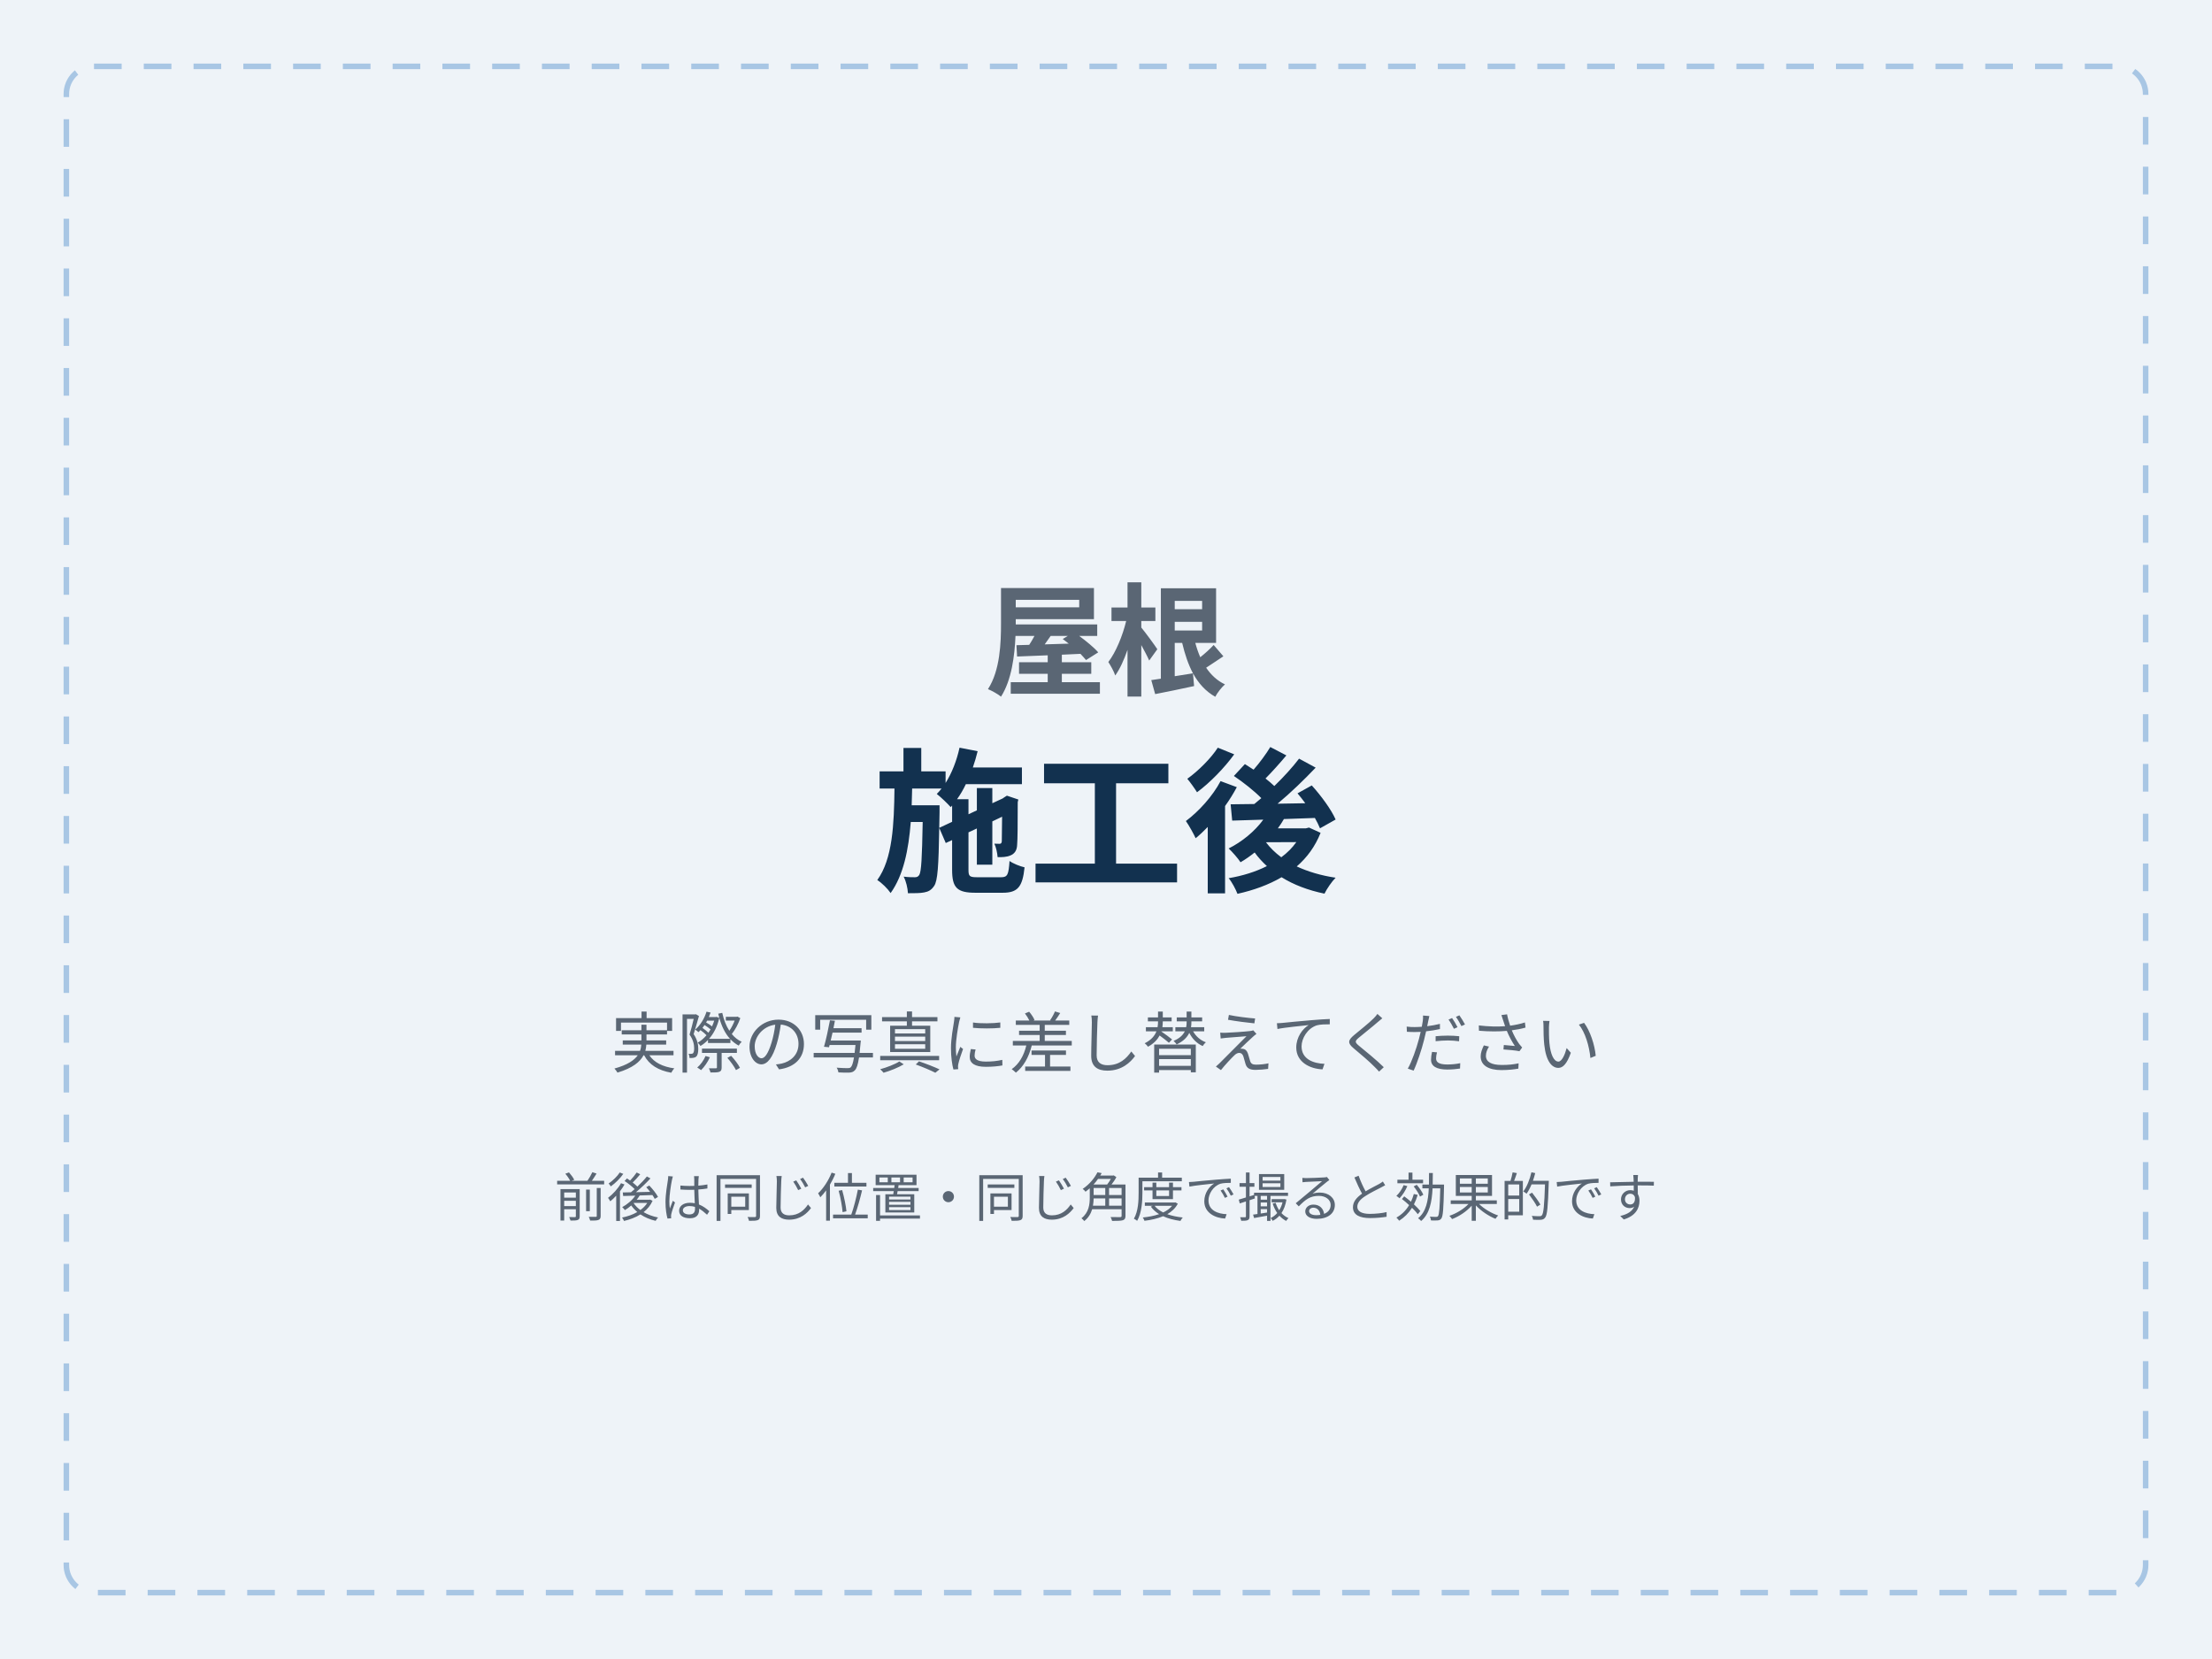
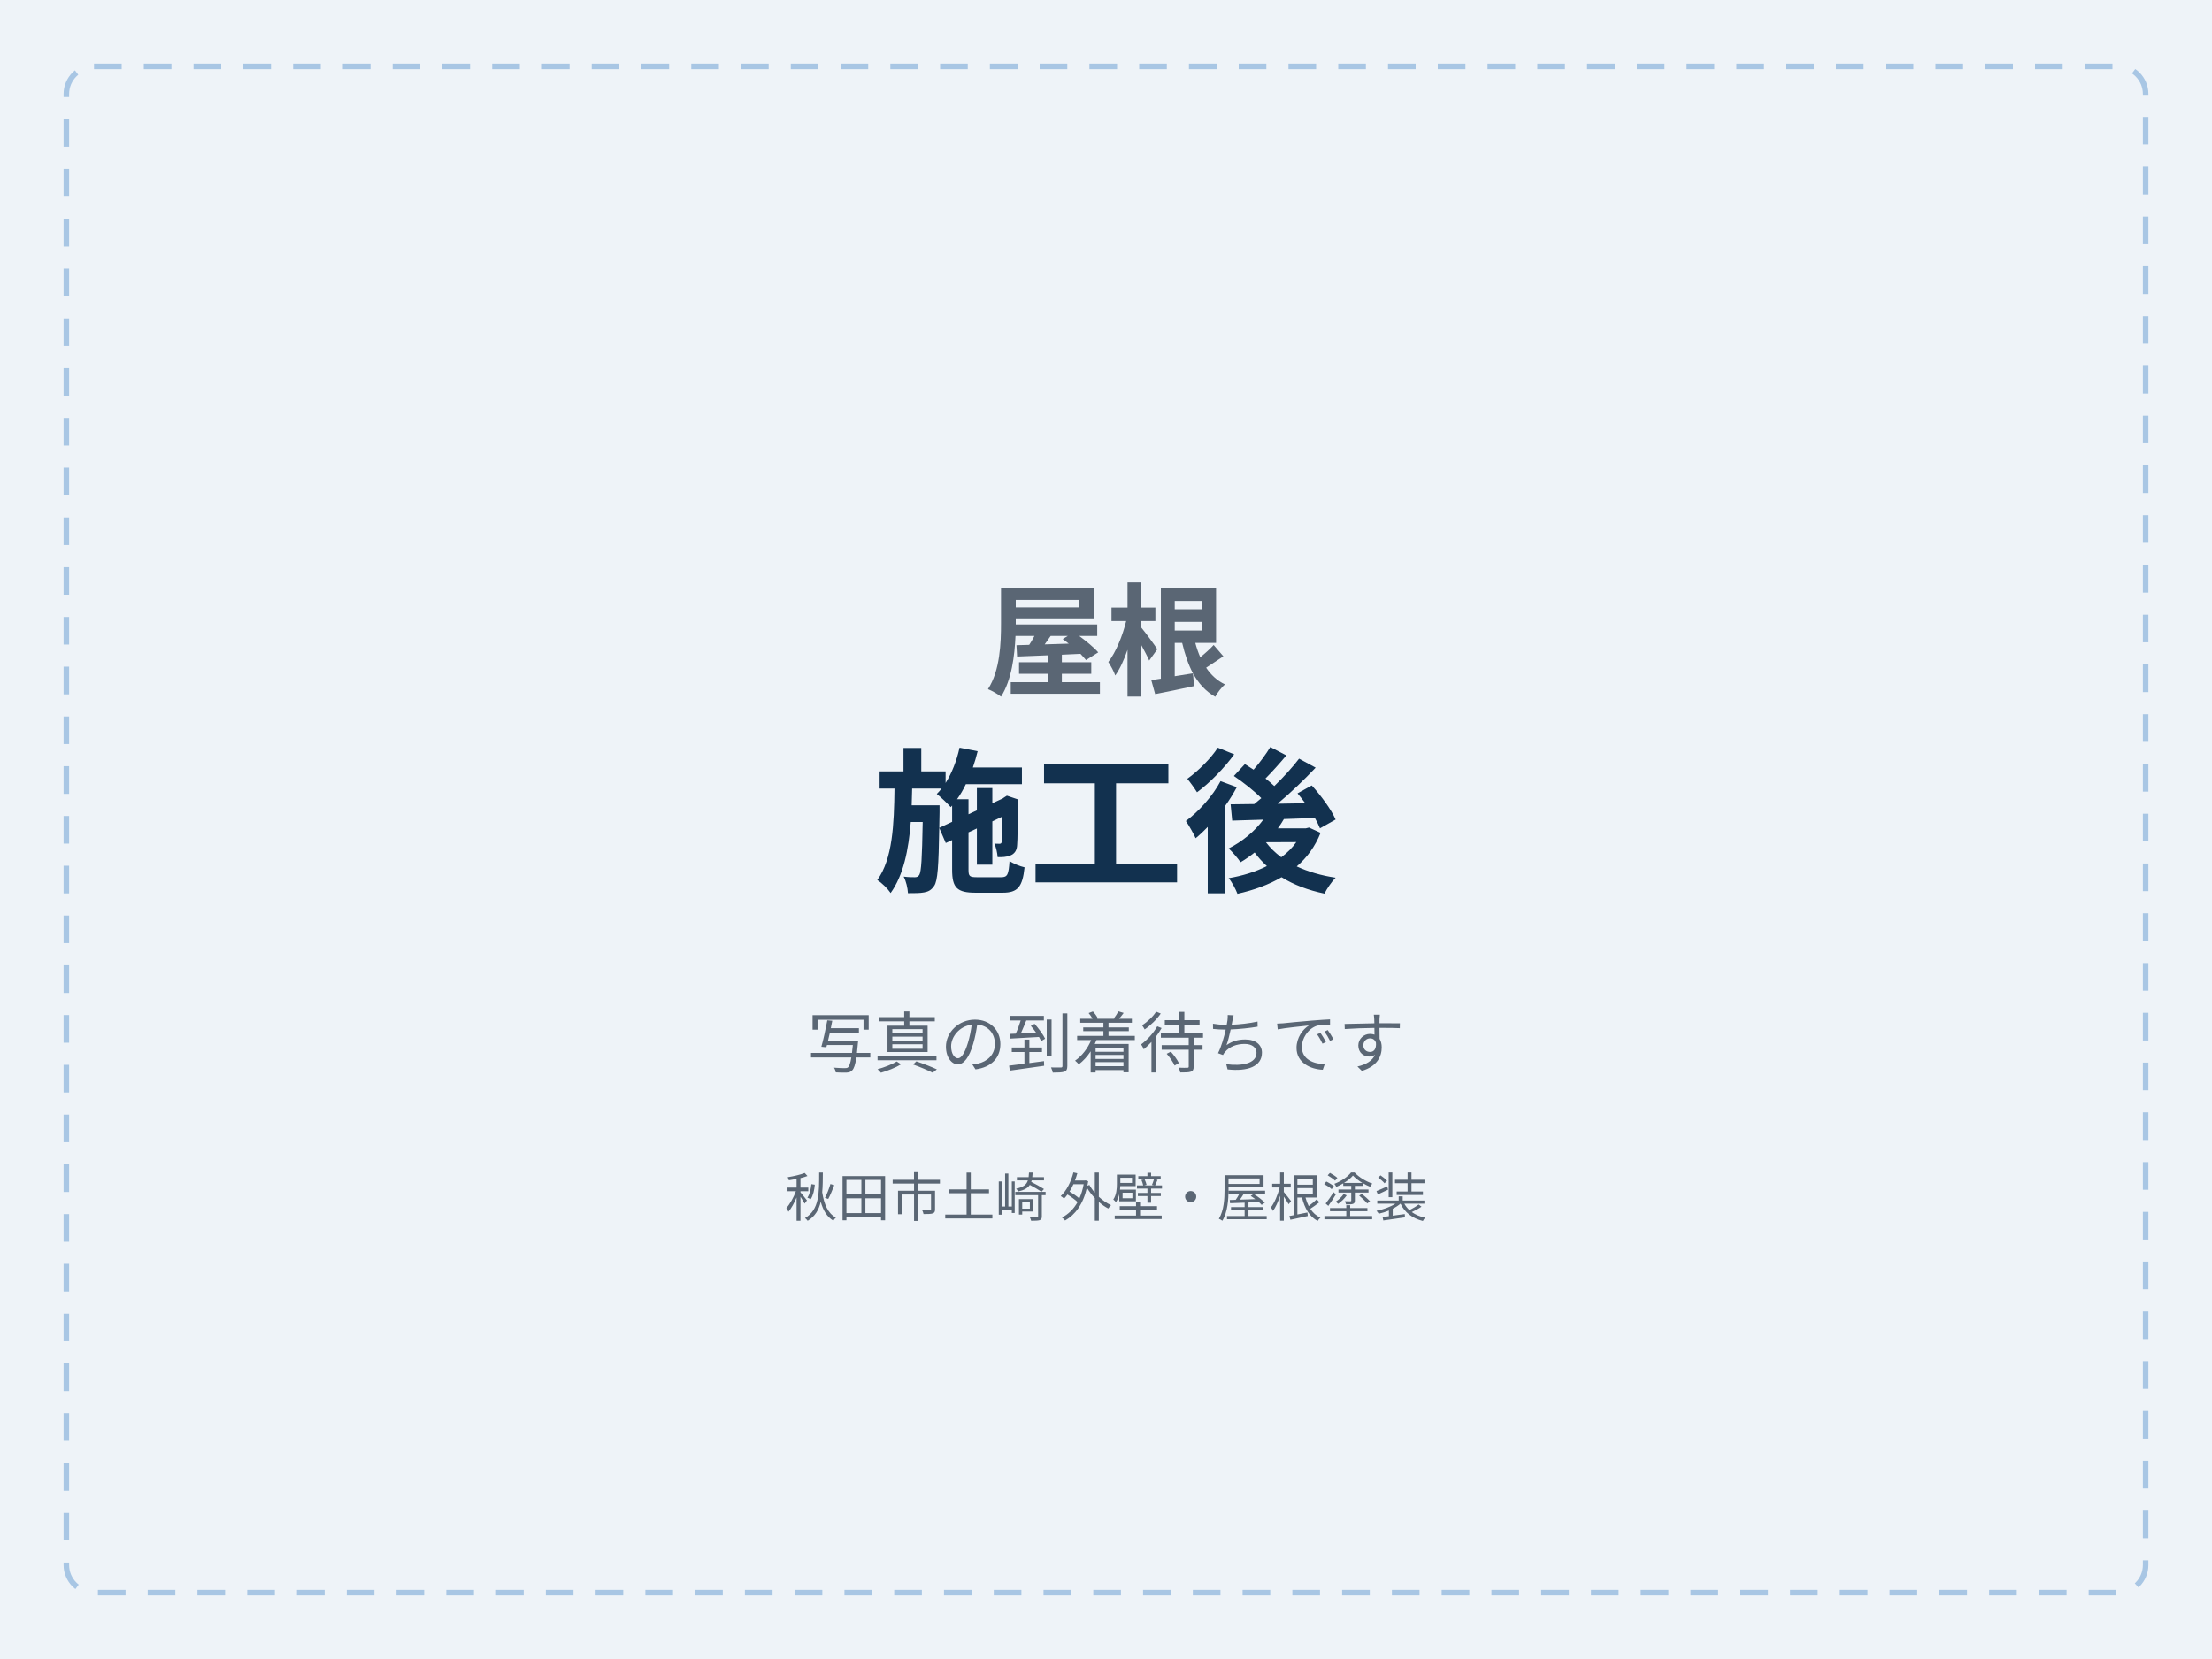
<svg xmlns="http://www.w3.org/2000/svg" viewBox="0 0 800 600" width="800" height="600" role="img" aria-label="屋根施工後 写真のプレースホルダ">
  <rect width="800" height="600" fill="#eef3f8" />
  <g fill="none" stroke="#a8c6e4" stroke-width="2" stroke-dasharray="10 8">
    <rect x="24" y="24" width="752" height="552" rx="10" />
  </g>
  <text x="400" y="248" text-anchor="middle" font-family="system-ui, sans-serif" font-size="44" font-weight="700" fill="#5a6674">屋根</text>
  <text x="400" y="318" text-anchor="middle" font-family="system-ui, sans-serif" font-size="56" font-weight="700" fill="#12314f">施工後</text>
-   <text x="400" y="386" text-anchor="middle" font-family="system-ui, sans-serif" font-size="24" fill="#5a6674">実際の写真に差し替えてください</text>
-   <text x="400" y="440" text-anchor="middle" font-family="system-ui, sans-serif" font-size="19" fill="#5a6674">前後は同じ位置・同じ角度で撮ると効果的です</text>
+   <text x="400" y="386" text-anchor="middle" font-family="system-ui, sans-serif" font-size="24" fill="#5a6674">写真の到着待ちです</text>
+   <text x="400" y="440" text-anchor="middle" font-family="system-ui, sans-serif" font-size="19" fill="#5a6674">秋田市土崎 外壁・屋根塗装</text>
</svg>
